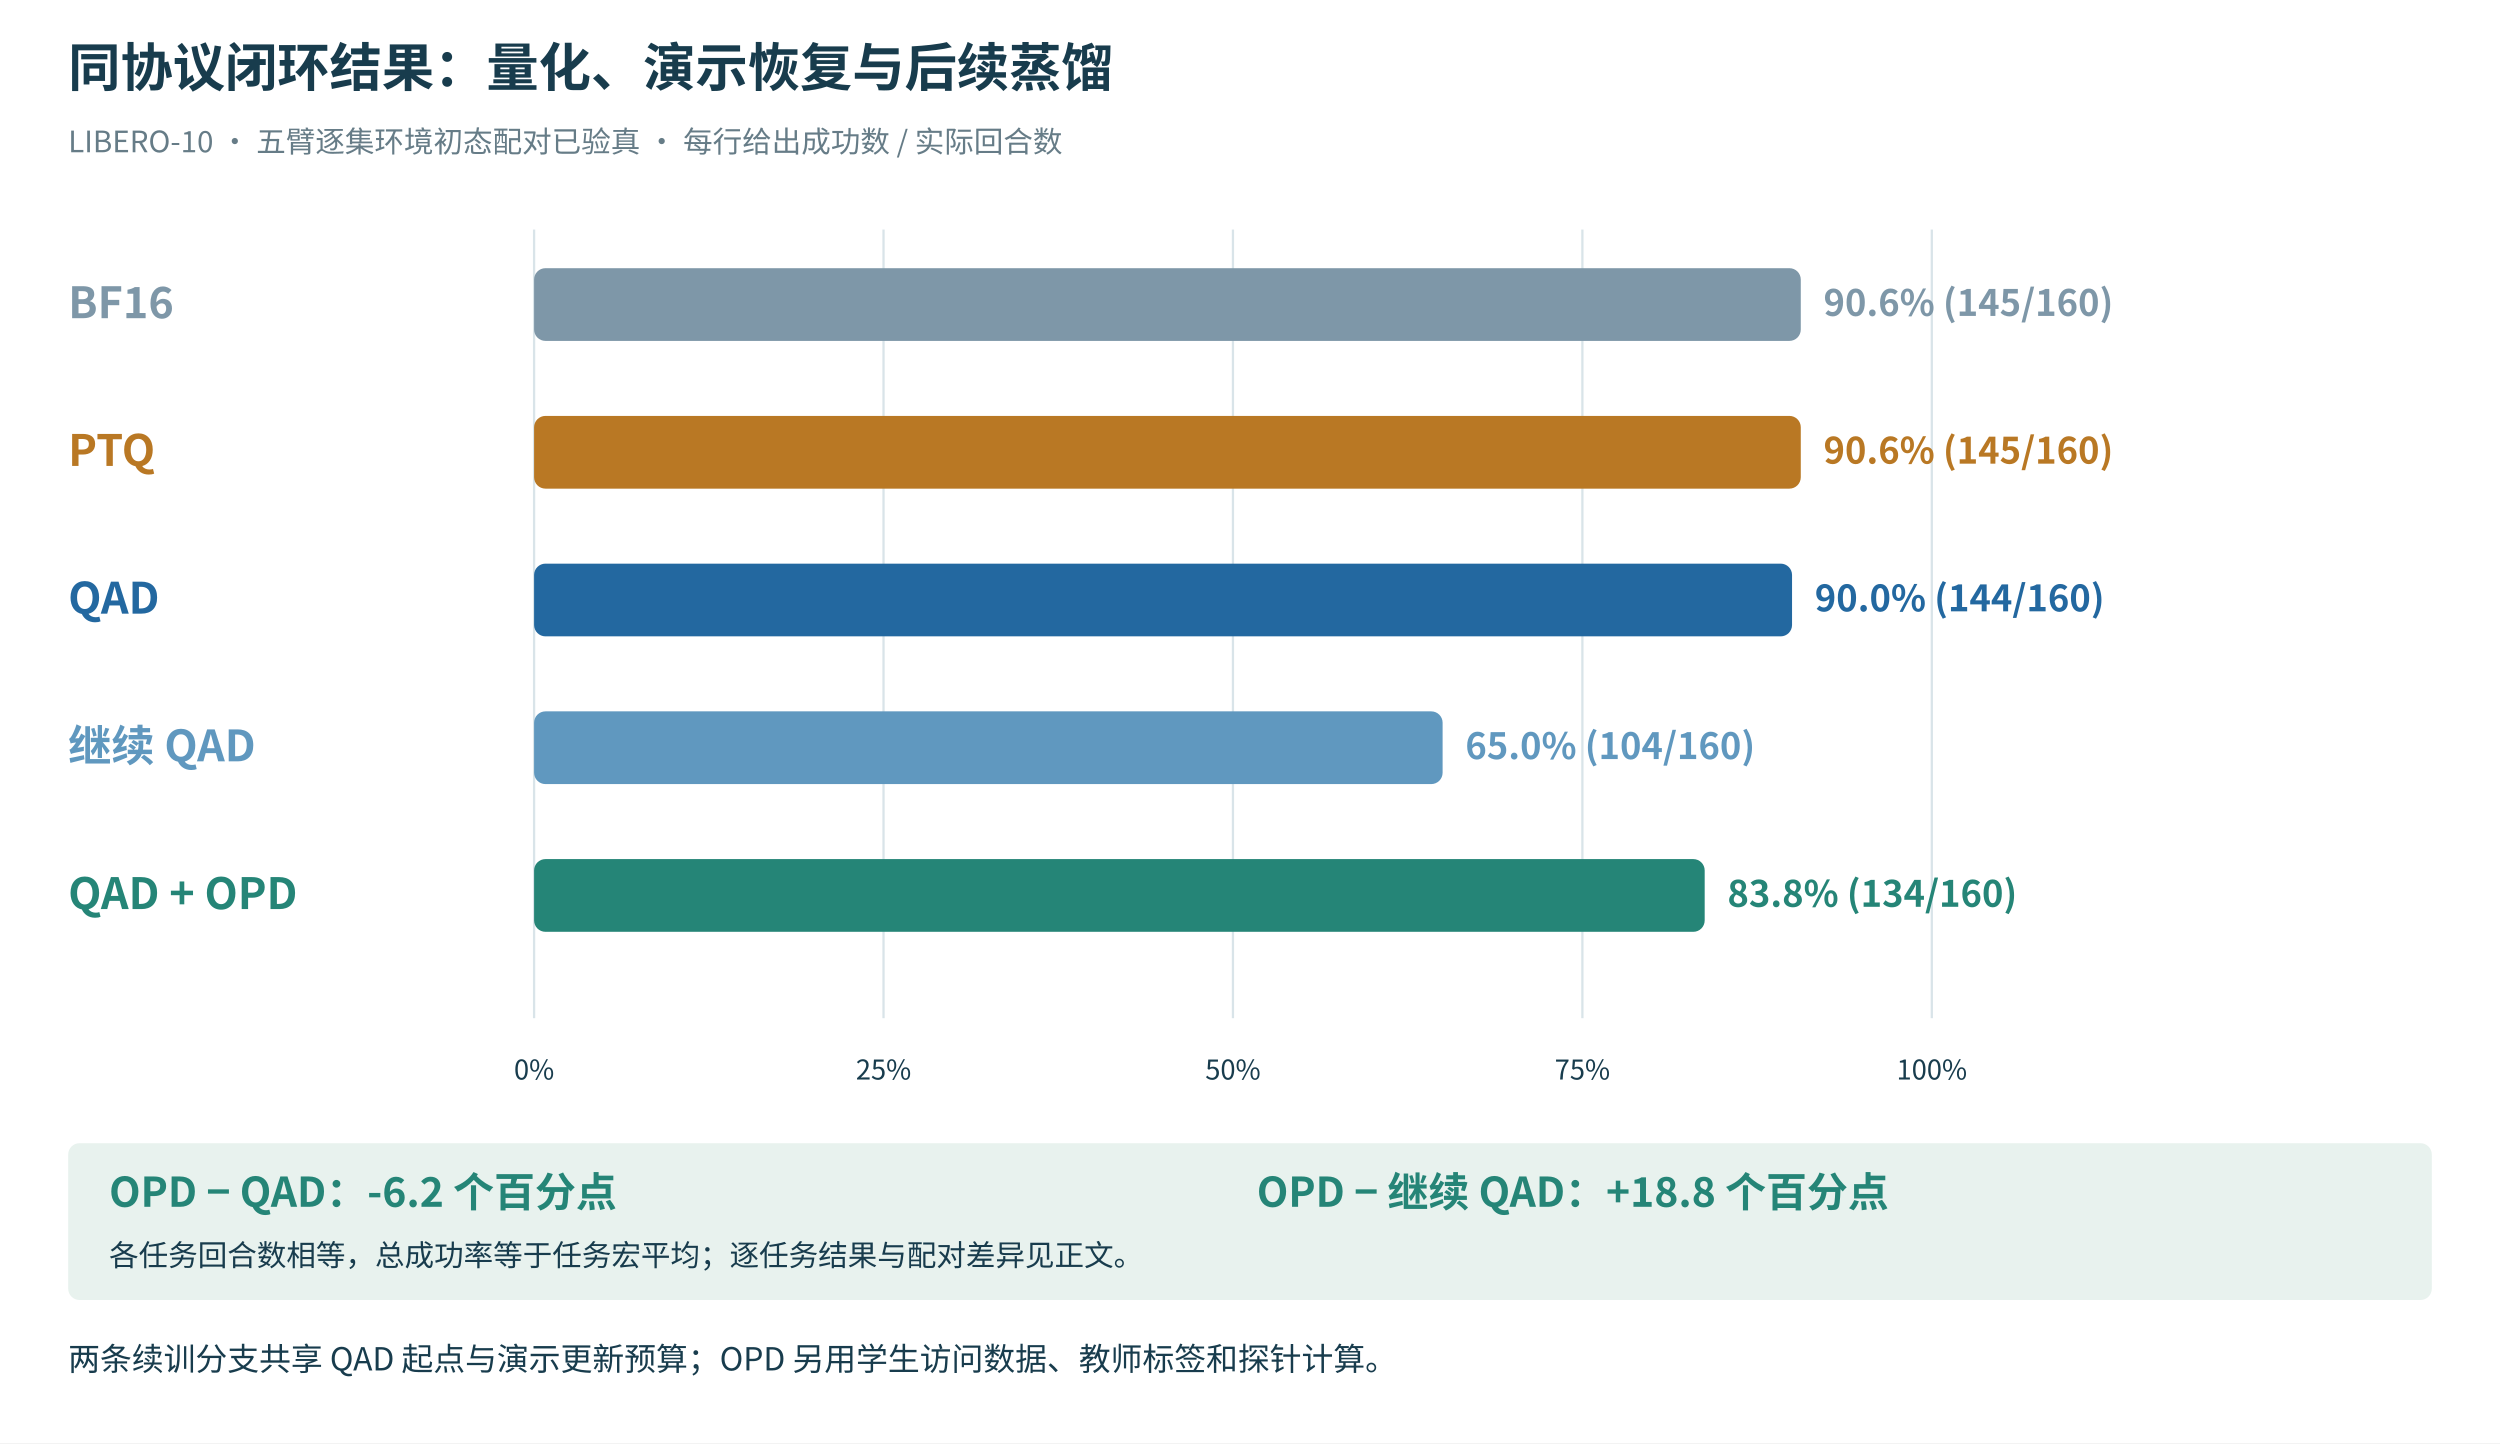
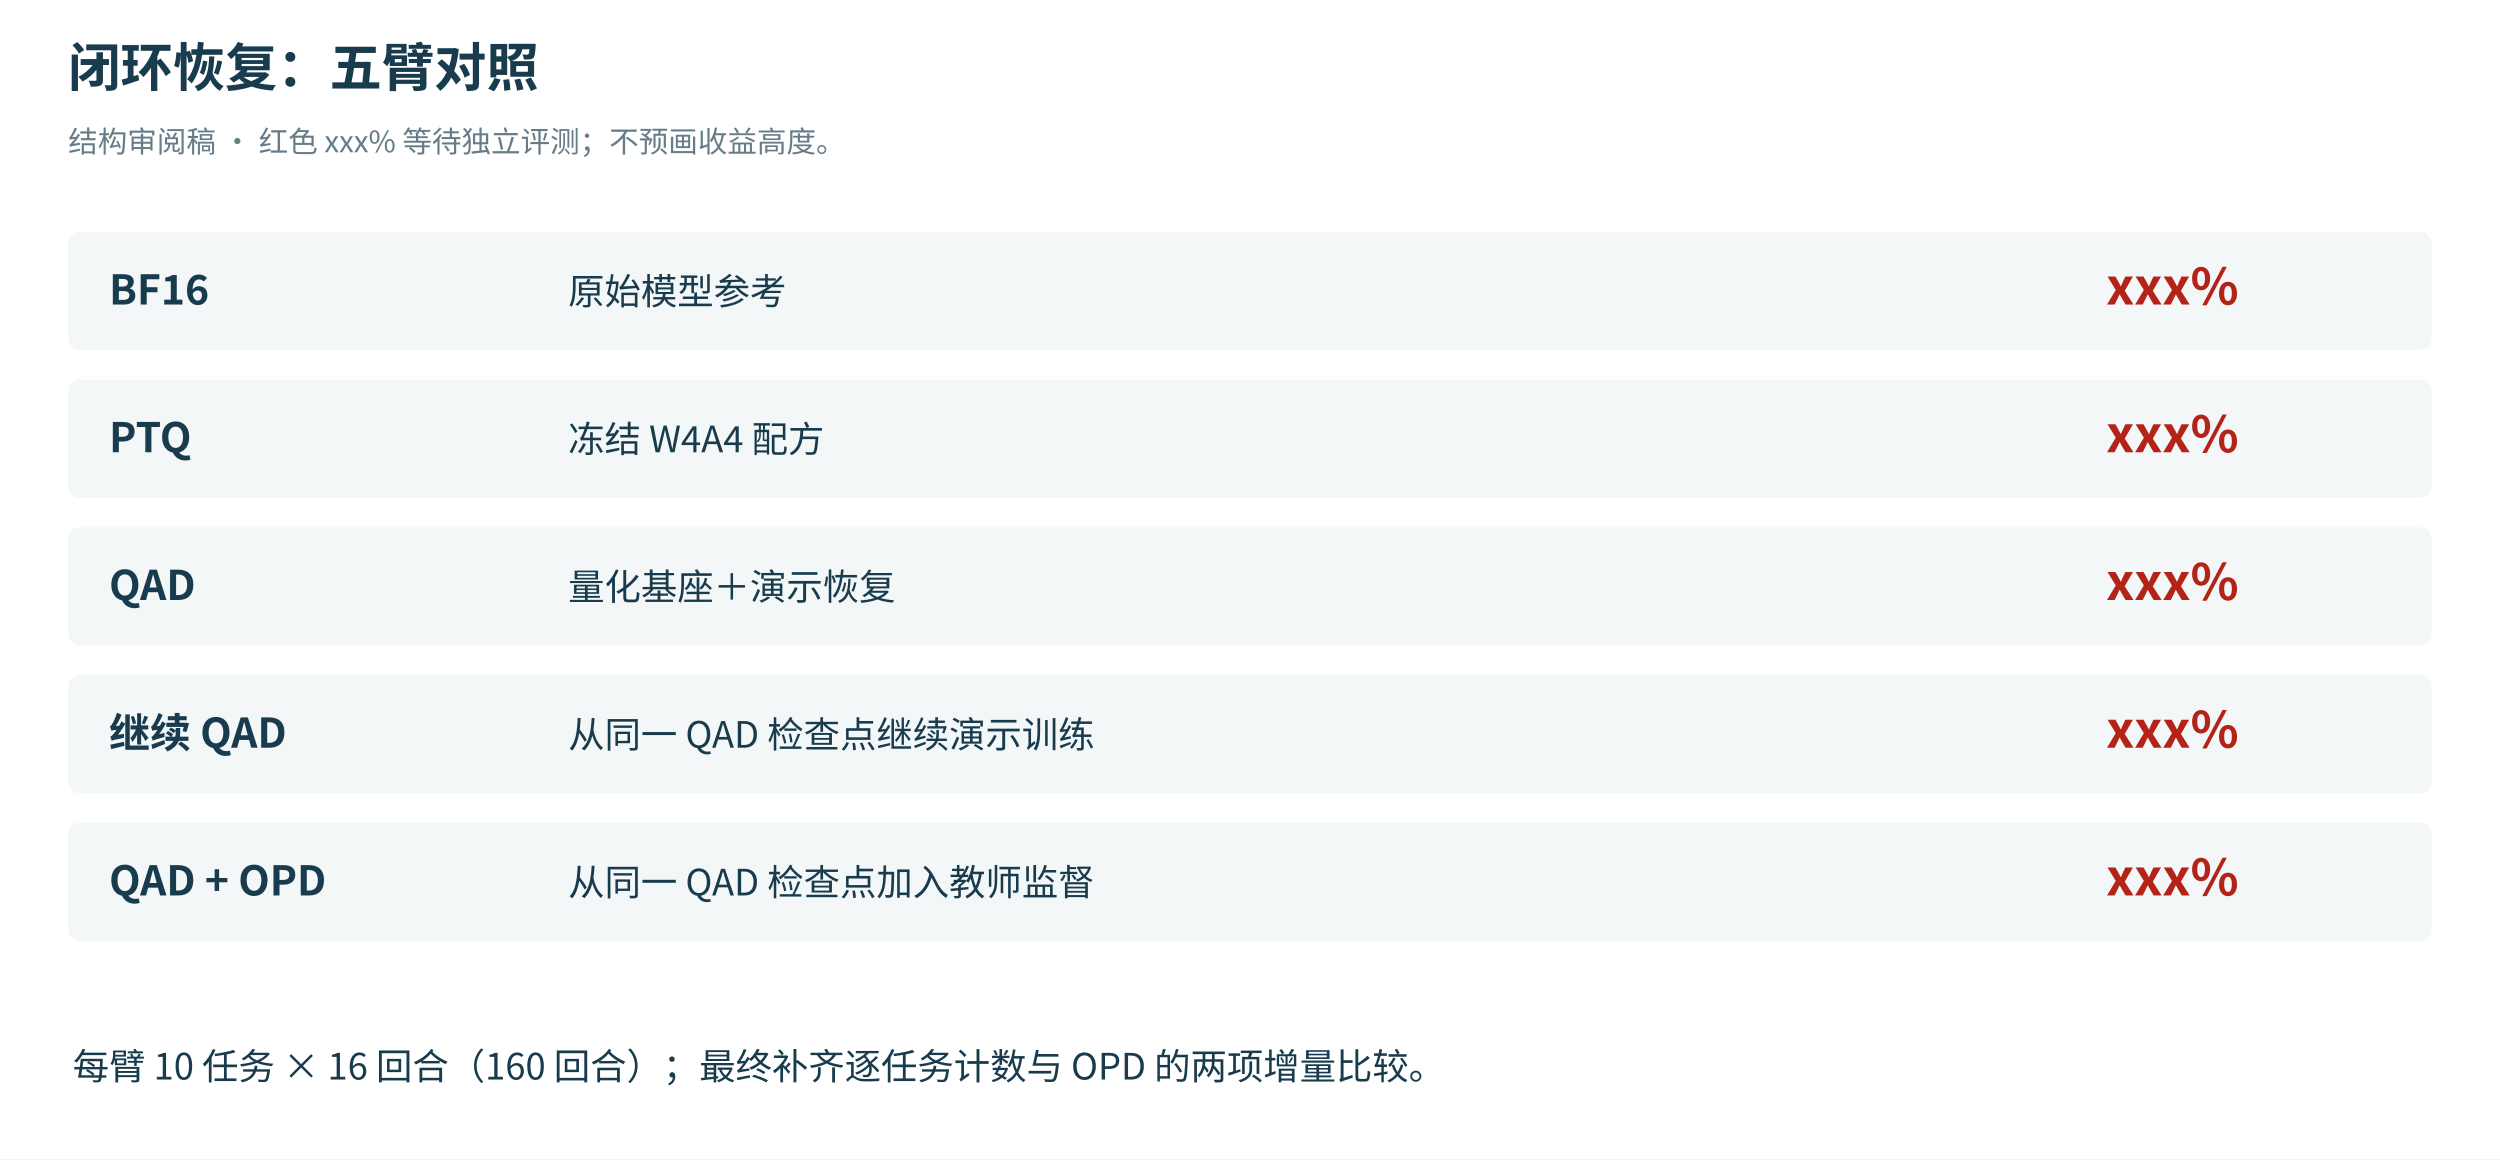
- <svg xmlns="http://www.w3.org/2000/svg" width="1100" height="635" viewBox="0 0 1100 635" role="img" aria-label="同协议闭环结果：量化、演示恢复与后续蒸馏" font-family="Noto Sans CJK SC,Microsoft YaHei,sans-serif">
+ <svg xmlns="http://www.w3.org/2000/svg" width="1100" height="510" viewBox="0 0 1100 510" role="img" aria-label="闭环恢复：五臂对照" font-family="Noto Sans CJK SC,Microsoft YaHei,sans-serif">
  <rect width="100%" height="100%" fill="white" />
  <text x="30" y="38" fill="#183c4d" font-size="23" font-weight="700" text-anchor="start">
-     <tspan dy="0" font-size="23">同协议闭环结果：量化、演示恢复与后续蒸馏</tspan>
+     <tspan dy="0" font-size="23">闭环恢复：五臂对照</tspan>
  </text>
  <text x="30" y="67" fill="#667c87" font-size="13" font-weight="400" text-anchor="start">
-     <tspan dy="0" font-size="13">LIBERO-10 · 五臂逐集环境初态配对已验真 · 每行给出成功数 / 实际回合数</tspan>
+     <tspan dy="0" font-size="13">结构审阅稿 · 红色 xxx% 等待独立评测；不预画收益高度。</tspan>
  </text>
-   <path d="M235.0,101 L235.0,448" stroke="#d9e4e9" fill="none" />
-   <text x="235.0" y="475" fill="#183c4d" font-size="12" font-weight="400" text-anchor="middle">
-     <tspan dy="0" font-size="12">0%</tspan>
+   <rect x="30" y="102" width="1040" height="52" fill="#f4f7f8" stroke="none" rx="5" />
+   <text x="48" y="134" fill="#183c4d" font-size="18" font-weight="600" text-anchor="start">
+     <tspan dy="0" font-size="18">BF16</tspan>
  </text>
-   <path d="M388.75,101 L388.75,448" stroke="#d9e4e9" fill="none" />
-   <text x="388.75" y="475" fill="#183c4d" font-size="12" font-weight="400" text-anchor="middle">
-     <tspan dy="0" font-size="12">25%</tspan>
+   <text x="250" y="134" fill="#183c4d" font-size="16" font-weight="400" text-anchor="start">
+     <tspan dy="0" font-size="16">原始模型参考</tspan>
  </text>
-   <path d="M542.5,101 L542.5,448" stroke="#d9e4e9" fill="none" />
-   <text x="542.5" y="475" fill="#183c4d" font-size="12" font-weight="400" text-anchor="middle">
-     <tspan dy="0" font-size="12">50%</tspan>
+   <text x="985" y="134" fill="#b42318" font-size="22" font-weight="600" text-anchor="end">
+     <tspan dy="0" font-size="22">xxx%</tspan>
  </text>
-   <path d="M696.25,101 L696.25,448" stroke="#d9e4e9" fill="none" />
-   <text x="696.25" y="475" fill="#183c4d" font-size="12" font-weight="400" text-anchor="middle">
-     <tspan dy="0" font-size="12">75%</tspan>
+   <rect x="30" y="167" width="1040" height="52" fill="#f4f7f8" stroke="none" rx="5" />
+   <text x="48" y="199" fill="#183c4d" font-size="18" font-weight="600" text-anchor="start">
+     <tspan dy="0" font-size="18">PTQ</tspan>
  </text>
-   <path d="M850.0,101 L850.0,448" stroke="#d9e4e9" fill="none" />
-   <text x="850.0" y="475" fill="#183c4d" font-size="12" font-weight="400" text-anchor="middle">
-     <tspan dy="0" font-size="12">100%</tspan>
+   <text x="250" y="199" fill="#183c4d" font-size="16" font-weight="400" text-anchor="start">
+     <tspan dy="0" font-size="16">冻结 W4A4 配方</tspan>
  </text>
-   <text x="30" y="140" fill="#7e97a8" font-size="19" font-weight="600" text-anchor="start">
-     <tspan dy="0" font-size="19">BF16</tspan>
+   <text x="985" y="199" fill="#b42318" font-size="22" font-weight="600" text-anchor="end">
+     <tspan dy="0" font-size="22">xxx%</tspan>
  </text>
-   <rect x="235" y="118" width="557.344" height="32" fill="#7e97a8" stroke="none" rx="5" />
-   <text x="802.344" y="139" fill="#7e97a8" font-size="16" font-weight="600" text-anchor="start">
-     <tspan dy="0" font-size="16">90.6%  (145/160)</tspan>
+   <rect x="30" y="232" width="1040" height="52" fill="#f4f7f8" stroke="none" rx="5" />
+   <text x="48" y="264" fill="#183c4d" font-size="18" font-weight="600" text-anchor="start">
+     <tspan dy="0" font-size="18">QAD</tspan>
  </text>
-   <text x="30" y="205" fill="#b97824" font-size="19" font-weight="600" text-anchor="start">
-     <tspan dy="0" font-size="19">PTQ</tspan>
+   <text x="250" y="264" fill="#183c4d" font-size="16" font-weight="400" text-anchor="start">
+     <tspan dy="0" font-size="16">量化基座＋演示恢复</tspan>
  </text>
-   <rect x="235" y="183" width="557.344" height="32" fill="#b97824" stroke="none" rx="5" />
-   <text x="802.344" y="204" fill="#b97824" font-size="16" font-weight="600" text-anchor="start">
-     <tspan dy="0" font-size="16">90.6%  (145/160)</tspan>
+   <text x="985" y="264" fill="#b42318" font-size="22" font-weight="600" text-anchor="end">
+     <tspan dy="0" font-size="22">xxx%</tspan>
  </text>
-   <text x="30" y="270" fill="#2368a0" font-size="19" font-weight="600" text-anchor="start">
-     <tspan dy="0" font-size="19">QAD</tspan>
+   <rect x="30" y="297" width="1040" height="52" fill="#f4f7f8" stroke="none" rx="5" />
+   <text x="48" y="329" fill="#183c4d" font-size="18" font-weight="600" text-anchor="start">
+     <tspan dy="0" font-size="18">继续 QAD</tspan>
  </text>
-   <rect x="235" y="248" width="553.5" height="32" fill="#2368a0" stroke="none" rx="5" />
-   <text x="798.5" y="269" fill="#2368a0" font-size="16" font-weight="600" text-anchor="start">
-     <tspan dy="0" font-size="16">90.0%  (144/160)</tspan>
+   <text x="250" y="329" fill="#183c4d" font-size="16" font-weight="400" text-anchor="start">
+     <tspan dy="0" font-size="16">从同一 QAD 检查点继续演示训练</tspan>
  </text>
-   <text x="30" y="335" fill="#6098bf" font-size="19" font-weight="600" text-anchor="start">
-     <tspan dy="0" font-size="19">继续 QAD</tspan>
+   <text x="985" y="329" fill="#b42318" font-size="22" font-weight="600" text-anchor="end">
+     <tspan dy="0" font-size="22">xxx%</tspan>
  </text>
-   <rect x="235" y="313" width="399.75" height="32" fill="#6098bf" stroke="none" rx="5" />
-   <text x="644.75" y="334" fill="#6098bf" font-size="16" font-weight="600" text-anchor="start">
-     <tspan dy="0" font-size="16">65.0%  (104/160)</tspan>
+   <rect x="30" y="362" width="1040" height="52" fill="#f4f7f8" stroke="none" rx="5" />
+   <text x="48" y="394" fill="#183c4d" font-size="18" font-weight="600" text-anchor="start">
+     <tspan dy="0" font-size="18">QAD + OPD</tspan>
  </text>
-   <text x="30" y="400" fill="#258577" font-size="19" font-weight="600" text-anchor="start">
-     <tspan dy="0" font-size="19">QAD + OPD</tspan>
+   <text x="250" y="394" fill="#183c4d" font-size="16" font-weight="400" text-anchor="start">
+     <tspan dy="0" font-size="16">从同一 QAD 检查点加入教师监督</tspan>
  </text>
-   <rect x="235" y="378" width="515.062" height="32" fill="#258577" stroke="none" rx="5" />
-   <text x="760.062" y="399" fill="#258577" font-size="16" font-weight="600" text-anchor="start">
-     <tspan dy="0" font-size="16">83.8%  (134/160)</tspan>
+   <text x="985" y="394" fill="#b42318" font-size="22" font-weight="600" text-anchor="end">
+     <tspan dy="0" font-size="22">xxx%</tspan>
  </text>
-   <rect x="30" y="503" width="1040" height="69" fill="#e8f2ee" stroke="none" rx="5" />
-   <text x="48" y="531" fill="#258577" font-size="18" font-weight="600" text-anchor="start">
-     <tspan dy="0" font-size="18">OPD − QAD：-6.2 个百分点</tspan>
-   </text>
-   <text x="553" y="531" fill="#258577" font-size="18" font-weight="600" text-anchor="start">
-     <tspan dy="0" font-size="18">OPD − 继续 QAD：+18.8 个百分点</tspan>
-   </text>
-   <text x="48" y="557" fill="#183c4d" font-size="13" font-weight="400" text-anchor="start">
-     <tspan dy="0" font-size="13">各任务回合数相等，总成功率等于任务宏平均；逐任务结果与配对差异见正文。</tspan>
-   </text>
-   <text x="30" y="603" fill="#183c4d" font-size="14" font-weight="400" text-anchor="start">
-     <tspan dy="0" font-size="14">两条续训分支共享 QAD 起点与演示更新预算；OPD 另用学生访问数据、教师标签和探针计算。</tspan>
+   <text x="32" y="475" fill="#183c4d" font-size="16" font-weight="400" text-anchor="start">
+     <tspan dy="0" font-size="16">每臂 10 任务 × 16 回合（160 回合）；最终补齐逐任务计数与 OPD 的两项增量比较。</tspan>
  </text>
</svg>
